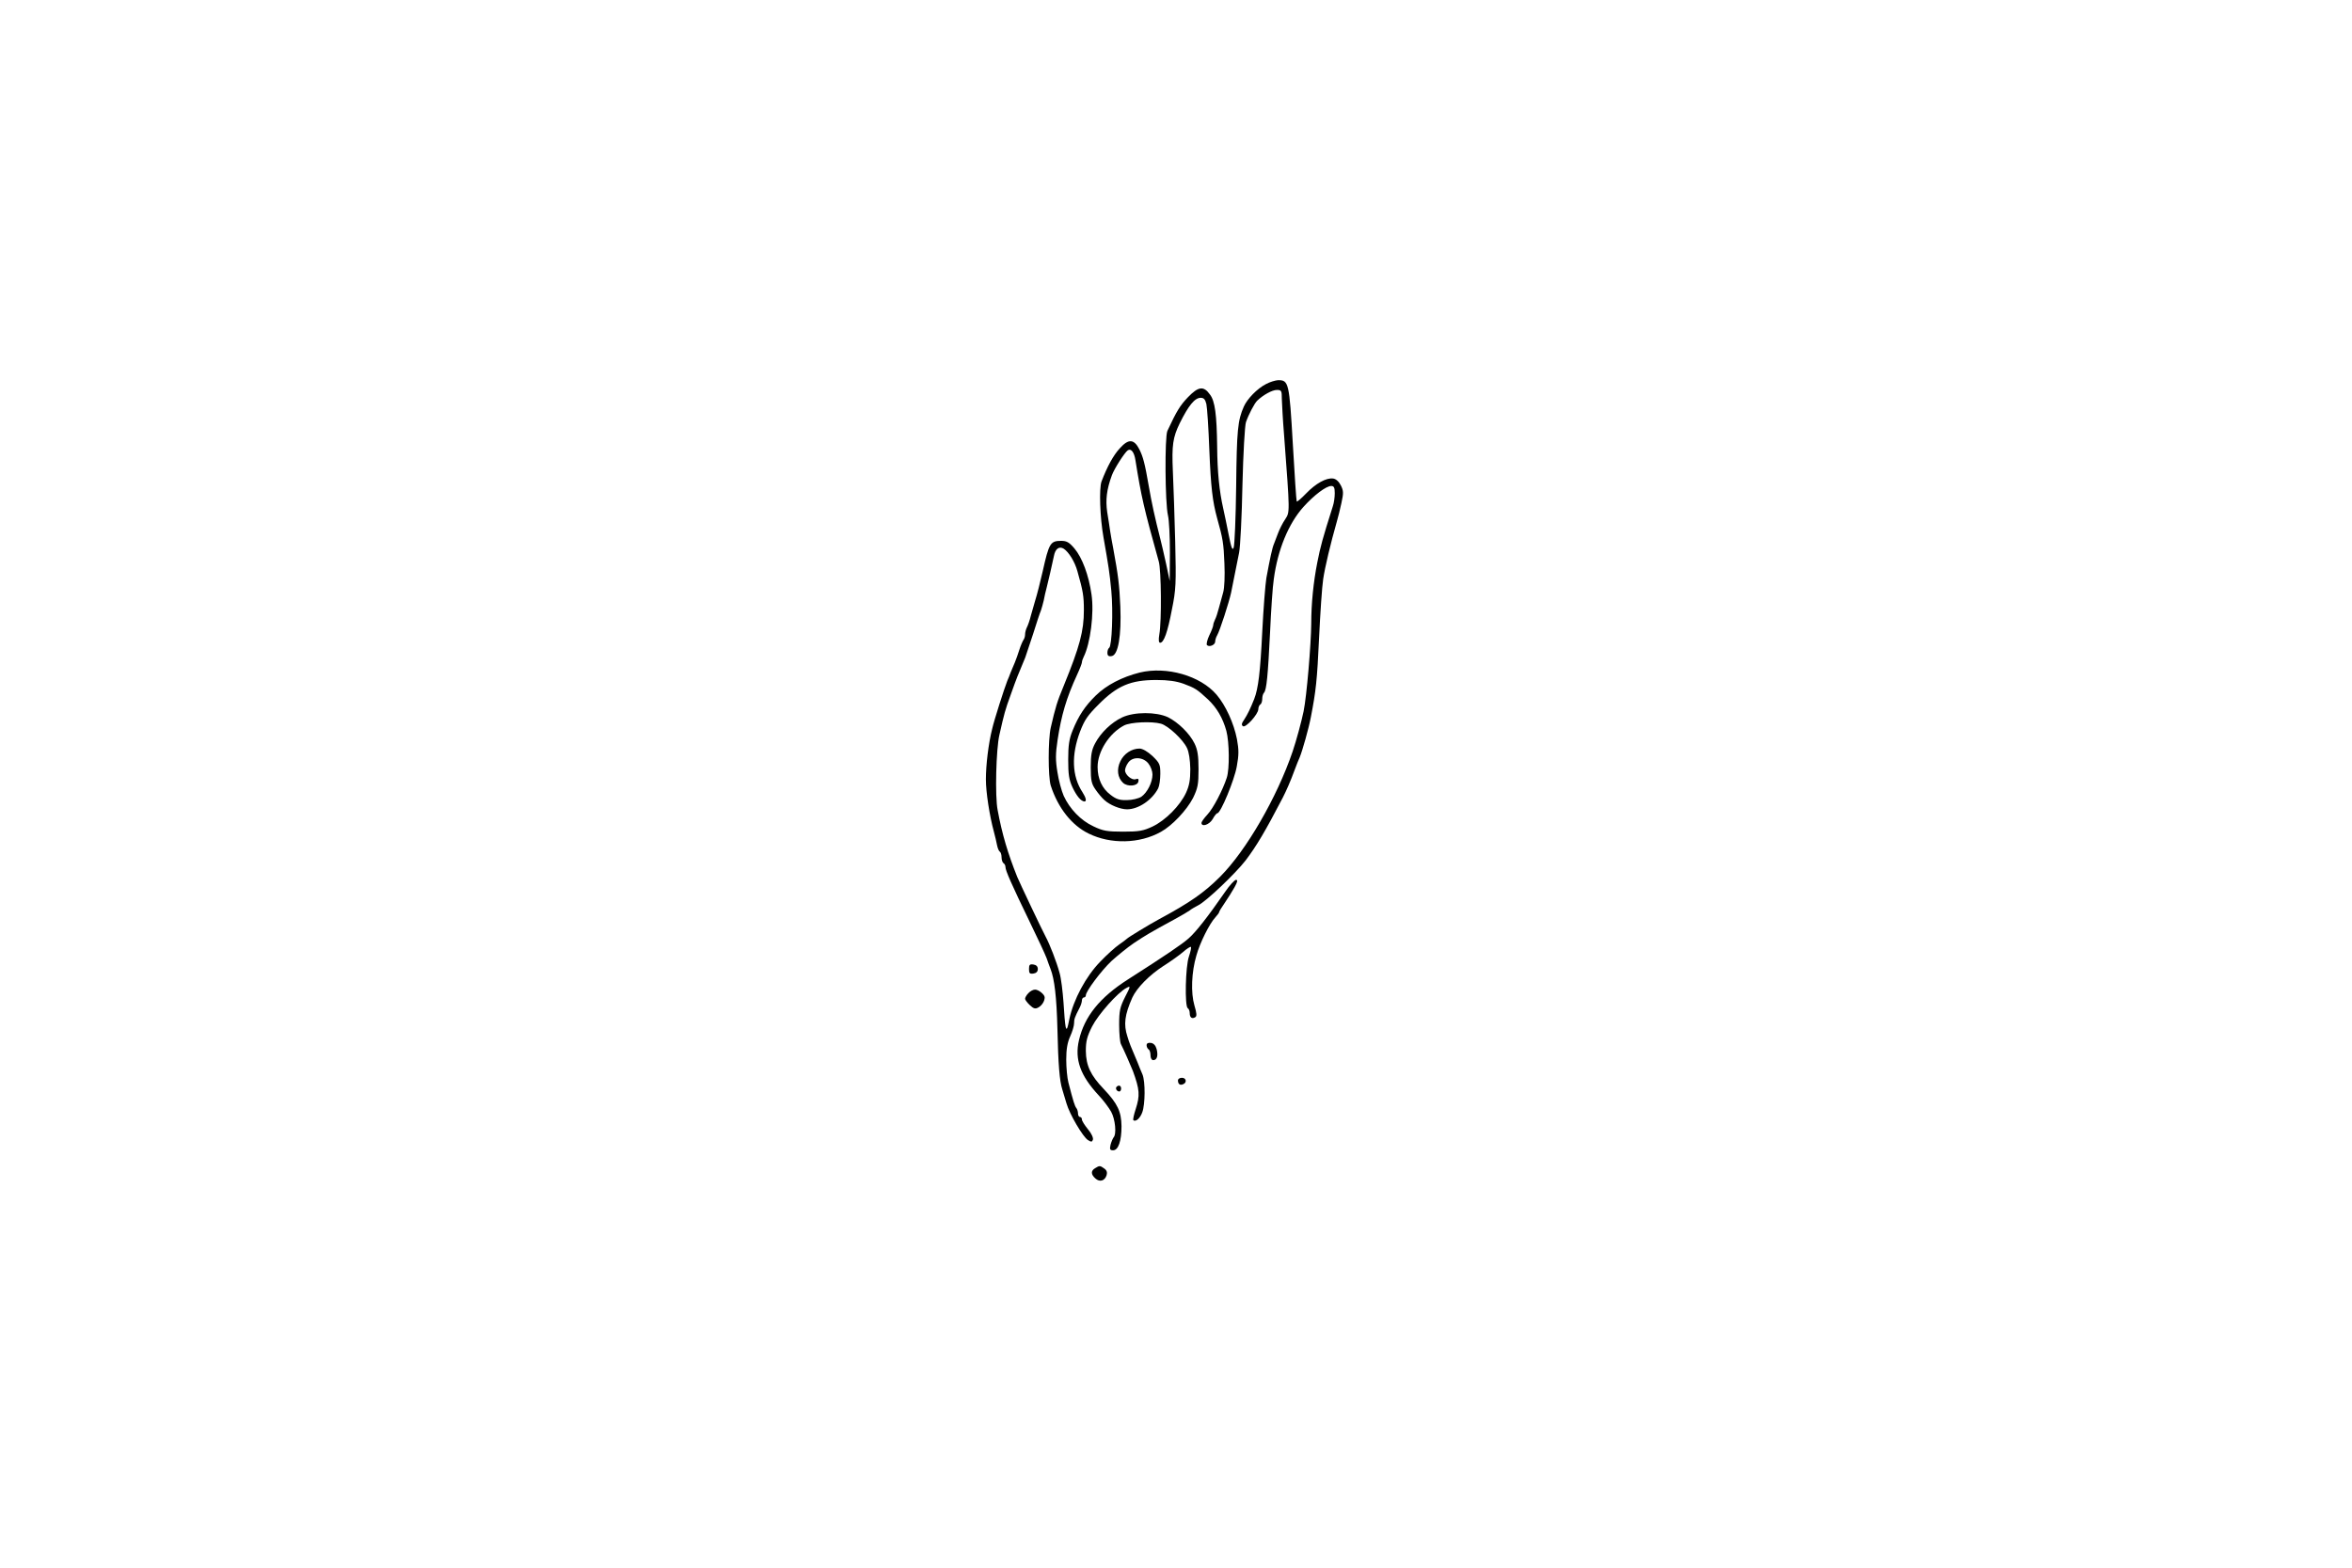
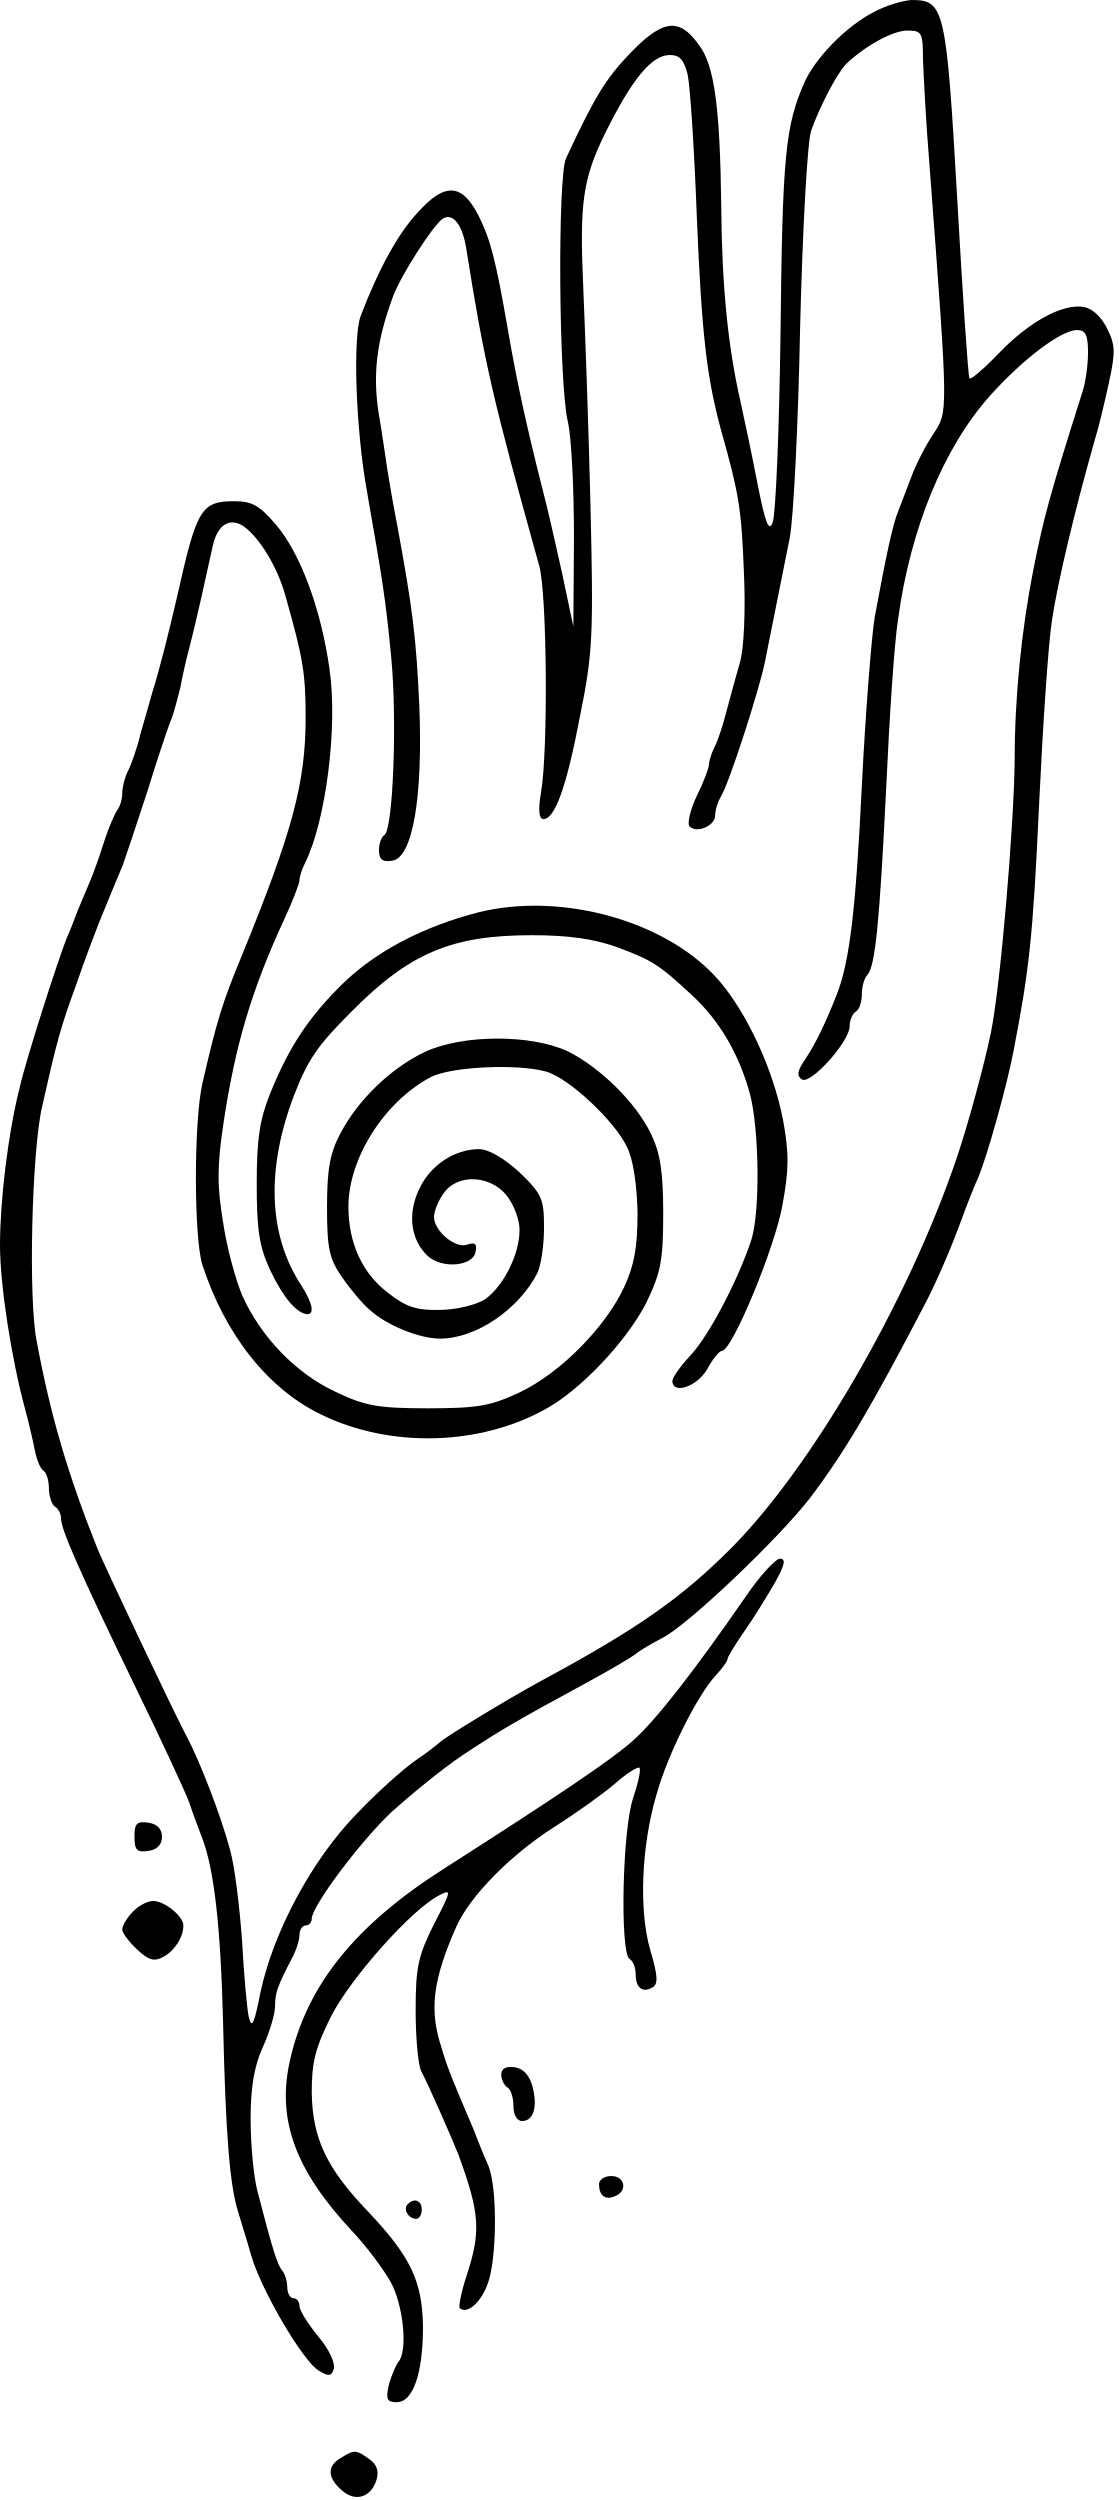
- <svg xmlns="http://www.w3.org/2000/svg" version="1.0" width="1200pt" height="800pt" viewBox="0 0 1200 800" preserveAspectRatio="xMidYMid meet" style="width: 528.136px; height: auto;">
+ <svg xmlns="http://www.w3.org/2000/svg" version="1.0" viewBox="503 194 183 409" preserveAspectRatio="xMidYMid meet">
  <g transform="translate(0,800) scale(0.1,-0.1)" fill="#000000" stroke="none">
    <path d="M6459 6040 c-45 -23 -96 -76 -113 -115 -31 -70 -36 -120 -39 -405 -2 -162 -8 -304 -13 -315 -6 -16 -12 -1 -25 65 -9 47 -22 108 -28 135 -20 88 -30 187 -31 315 -2 164 -11 234 -37 267 -32 45 -59 41 -112 -14 -40 -42 -57 -69 -105 -172 -14 -31 -12 -368 3 -431 6 -25 10 -110 10 -190 l-1 -145 -19 90 c-11 50 -24 106 -29 125 -28 110 -44 183 -59 270 -20 116 -29 149 -48 187 -27 53 -55 55 -99 6 -33 -35 -65 -94 -94 -170 -13 -36 -8 -184 10 -285 26 -148 31 -179 40 -273 10 -104 3 -282 -11 -291 -5 -3 -9 -14 -9 -25 0 -15 6 -20 22 -17 33 5 50 103 44 253 -5 112 -11 159 -36 295 -6 30 -13 71 -16 90 -3 19 -9 63 -15 97 -9 62 -3 115 24 188 12 33 65 116 81 127 17 11 33 -10 39 -50 30 -188 43 -244 119 -517 13 -44 15 -305 3 -372 -5 -29 -3 -43 4 -43 19 0 38 53 60 169 21 103 22 133 17 345 -3 127 -9 289 -12 361 -6 133 0 173 35 245 45 91 77 130 107 130 16 0 23 -8 29 -32 4 -18 11 -123 15 -233 8 -192 16 -262 40 -350 29 -103 33 -127 37 -230 3 -64 0 -125 -6 -147 -6 -21 -16 -57 -22 -80 -6 -24 -15 -51 -20 -60 -5 -10 -9 -23 -9 -28 0 -6 -9 -30 -20 -52 -11 -23 -16 -46 -12 -50 12 -12 42 1 42 18 0 8 4 22 10 32 14 24 61 170 71 217 10 51 27 134 41 205 6 30 14 186 17 345 4 161 12 304 18 321 14 40 43 95 57 109 31 30 77 55 100 55 24 0 26 -3 26 -47 1 -27 5 -106 11 -178 31 -410 30 -397 6 -435 -13 -19 -29 -51 -36 -70 -7 -19 -17 -44 -21 -55 -9 -20 -21 -77 -39 -175 -5 -30 -15 -154 -21 -275 -10 -205 -20 -288 -41 -342 -19 -48 -34 -79 -51 -105 -14 -20 -15 -28 -6 -34 14 -9 78 62 78 87 0 10 5 21 10 24 6 3 10 16 10 29 0 12 4 26 9 31 13 14 20 86 31 310 5 110 13 232 19 270 20 150 75 283 151 368 54 60 116 107 142 107 14 0 18 -8 18 -37 0 -20 -4 -50 -10 -67 -53 -167 -63 -205 -79 -286 -20 -101 -31 -211 -31 -313 -1 -106 -23 -369 -39 -447 -11 -53 -37 -149 -56 -205 -79 -233 -237 -506 -370 -639 -81 -81 -154 -132 -310 -216 -55 -30 -157 -92 -165 -100 -3 -3 -21 -17 -40 -30 -19 -13 -63 -52 -97 -88 -73 -75 -136 -193 -157 -292 -10 -51 -14 -60 -19 -40 -3 14 -8 70 -11 125 -4 55 -12 123 -20 150 -15 56 -50 146 -71 185 -17 31 -134 278 -145 305 -48 120 -77 217 -100 341 -14 69 -8 312 9 384 24 107 30 129 56 200 14 41 31 85 36 98 16 39 31 76 40 97 4 11 22 65 40 120 17 55 35 109 40 120 4 11 10 34 14 50 3 17 10 48 16 70 10 39 24 102 36 157 7 38 27 52 50 38 26 -17 57 -67 70 -115 29 -102 33 -127 33 -199 0 -106 -21 -185 -103 -386 -34 -82 -42 -109 -66 -213 -14 -62 -14 -251 0 -296 37 -114 107 -203 194 -245 112 -55 259 -52 368 9 58 32 132 111 164 173 24 50 28 68 28 147 0 69 -5 99 -20 130 -25 52 -84 109 -136 135 -60 28 -172 28 -234 -1 -55 -26 -109 -78 -138 -133 -17 -32 -22 -58 -22 -121 0 -69 4 -85 25 -115 13 -19 33 -43 45 -53 27 -25 81 -47 115 -47 58 0 128 47 159 107 6 12 11 45 11 74 0 48 -3 55 -40 91 -25 23 -51 38 -66 38 -40 0 -80 -26 -98 -65 -20 -41 -14 -84 14 -110 23 -21 74 -17 78 7 3 13 -1 16 -13 12 -19 -8 -55 22 -55 45 0 9 7 27 16 39 22 32 76 30 103 -4 12 -15 21 -40 21 -56 0 -41 -27 -93 -57 -114 -15 -9 -47 -17 -74 -17 -37 -1 -55 5 -83 27 -43 32 -66 82 -66 142 0 79 59 172 135 212 33 17 141 22 188 9 37 -10 113 -81 133 -124 10 -20 16 -61 17 -107 0 -56 -5 -85 -22 -122 -31 -66 -104 -140 -171 -172 -47 -22 -68 -26 -150 -26 -82 0 -103 4 -151 27 -65 30 -122 90 -152 156 -11 25 -26 80 -32 121 -10 60 -10 93 1 165 19 125 45 214 99 331 14 30 25 59 25 64 0 6 4 18 9 28 34 68 54 223 40 318 -14 99 -48 189 -87 235 -27 32 -40 39 -68 39 -55 0 -62 -12 -94 -155 -13 -56 -28 -117 -40 -155 -4 -14 -13 -45 -20 -70 -6 -25 -16 -53 -21 -62 -5 -10 -9 -26 -9 -36 0 -10 -4 -22 -8 -27 -4 -6 -14 -28 -21 -50 -7 -22 -17 -51 -23 -65 -6 -14 -15 -36 -21 -50 -5 -14 -13 -34 -18 -45 -15 -38 -67 -200 -77 -245 -19 -75 -32 -185 -32 -257 0 -66 19 -187 41 -268 6 -22 13 -52 16 -68 3 -15 9 -30 14 -33 5 -3 9 -16 9 -29 0 -13 5 -27 10 -30 6 -3 10 -13 10 -20 0 -17 29 -84 124 -280 40 -82 79 -166 86 -185 6 -19 16 -44 20 -55 20 -51 31 -144 35 -305 4 -182 11 -267 25 -310 4 -14 14 -45 21 -70 16 -56 84 -172 110 -188 16 -10 21 -10 25 2 3 9 -7 32 -25 53 -17 21 -31 43 -31 50 0 7 -4 13 -10 13 -5 0 -10 8 -10 18 0 10 -4 22 -8 27 -8 9 -16 34 -41 131 -6 23 -11 75 -11 117 0 53 6 87 20 118 11 24 20 54 20 67 0 21 3 31 28 79 7 13 12 30 12 38 0 8 5 15 10 15 6 0 10 5 10 11 0 20 78 125 131 175 30 27 81 69 115 92 59 39 80 52 209 122 33 18 67 38 75 44 8 7 28 18 43 26 41 20 190 162 242 229 56 74 100 148 190 321 17 33 40 85 60 140 9 25 21 54 26 65 14 34 46 147 57 205 26 134 32 188 42 405 6 127 15 262 21 300 9 61 37 179 70 295 6 19 16 61 23 93 11 51 11 62 -3 90 -10 20 -25 33 -39 35 -35 5 -89 -25 -138 -76 -24 -25 -46 -44 -48 -41 -2 2 -11 134 -20 294 -18 313 -21 325 -75 325 -14 -1 -42 -9 -62 -20z" />
    <path d="M5815 4568 c-91 -23 -170 -64 -225 -118 -54 -53 -87 -102 -118 -179 -17 -42 -22 -74 -22 -147 0 -76 4 -103 22 -142 21 -44 43 -71 61 -72 12 0 8 19 -10 47 -54 82 -58 190 -12 311 23 59 38 81 94 137 95 96 164 125 295 125 60 0 101 -6 138 -19 59 -22 69 -28 125 -80 44 -41 76 -95 94 -161 15 -57 17 -193 2 -239 -21 -64 -69 -156 -99 -188 -17 -18 -30 -37 -30 -42 0 -23 40 -10 57 19 9 17 20 30 24 30 17 0 87 170 99 238 11 60 11 85 1 140 -16 82 -58 173 -104 227 -83 97 -255 146 -392 113z" />
    <path d="M6250 3448 c-85 -123 -149 -205 -186 -237 -34 -30 -115 -85 -309 -209 -144 -92 -222 -189 -250 -310 -23 -98 7 -181 100 -281 24 -25 52 -63 64 -84 21 -38 29 -115 12 -132 -4 -6 -11 -22 -15 -37 -5 -23 -3 -28 13 -28 27 0 43 48 43 123 -1 75 -20 115 -90 189 -68 71 -91 120 -92 195 0 50 6 73 32 125 32 62 130 173 176 197 21 11 21 9 -8 -47 -26 -52 -30 -70 -30 -141 0 -45 4 -89 9 -99 13 -25 52 -114 61 -137 35 -96 37 -125 14 -196 -9 -27 -14 -52 -12 -55 12 -11 35 9 46 40 15 41 16 156 1 193 -7 15 -18 43 -25 61 -35 82 -42 99 -52 133 -20 61 -14 110 25 198 23 50 87 115 158 161 35 22 80 54 100 71 19 17 38 29 41 27 3 -3 -2 -25 -10 -49 -18 -51 -22 -254 -6 -264 6 -3 10 -15 10 -25 0 -23 12 -31 28 -21 9 5 8 20 -4 60 -19 65 -15 170 10 255 18 65 67 163 97 195 10 11 19 23 19 26 0 4 13 25 29 48 16 23 38 59 50 80 15 27 17 37 7 37 -7 0 -33 -28 -56 -62z" />
    <path d="M5250 3055 c0 -22 4 -26 23 -23 14 2 22 10 22 23 0 13 -8 21 -22 23 -19 3 -23 -1 -23 -23z" />
    <path d="M5247 2932 c-10 -10 -17 -23 -17 -29 0 -5 11 -20 24 -32 19 -18 28 -21 44 -12 18 10 32 32 32 51 0 15 -31 40 -49 40 -10 0 -25 -8 -34 -18z" />
    <path d="M5850 2666 c0 -8 5 -18 10 -21 6 -3 10 -17 10 -31 0 -14 6 -24 14 -24 19 0 26 23 17 57 -5 18 -15 29 -29 31 -14 2 -22 -2 -22 -12z" />
    <path d="M6010 2487 c0 -19 10 -27 26 -20 21 8 17 33 -6 33 -11 0 -20 -6 -20 -13z" />
    <path d="M5697 2454 c-8 -8 1 -24 14 -24 5 0 9 7 9 15 0 15 -12 20 -23 9z" />
    <path d="M5588 2039 c-23 -13 -23 -32 1 -53 22 -20 48 -12 57 17 4 14 1 25 -12 34 -21 15 -24 16 -46 2z" />
  </g>
</svg>
